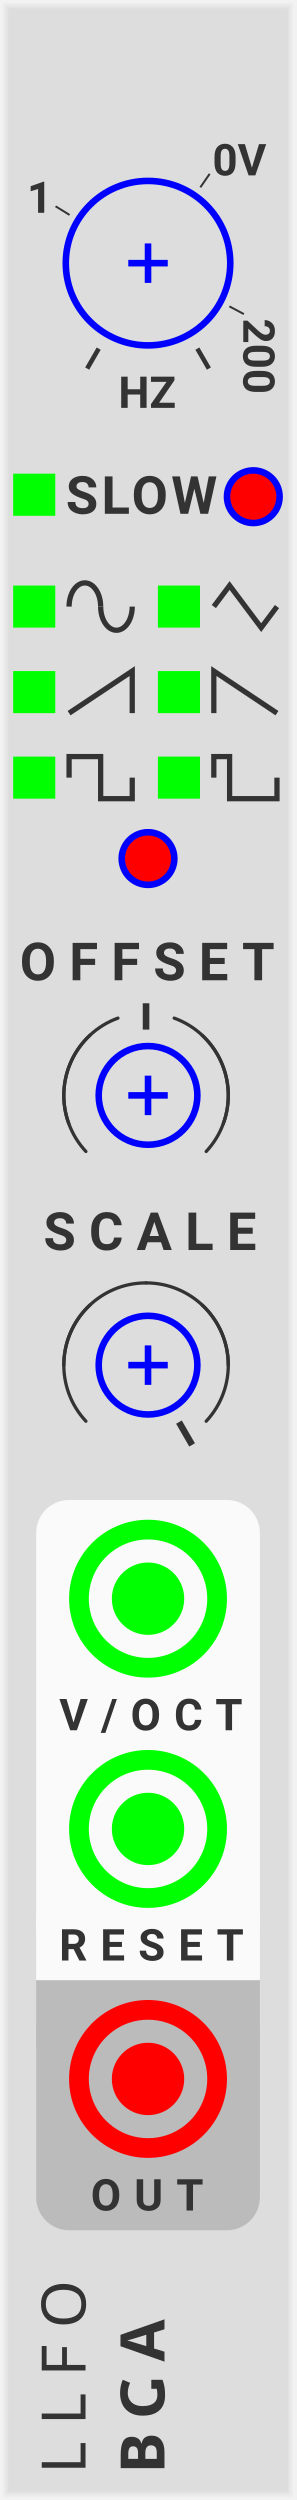
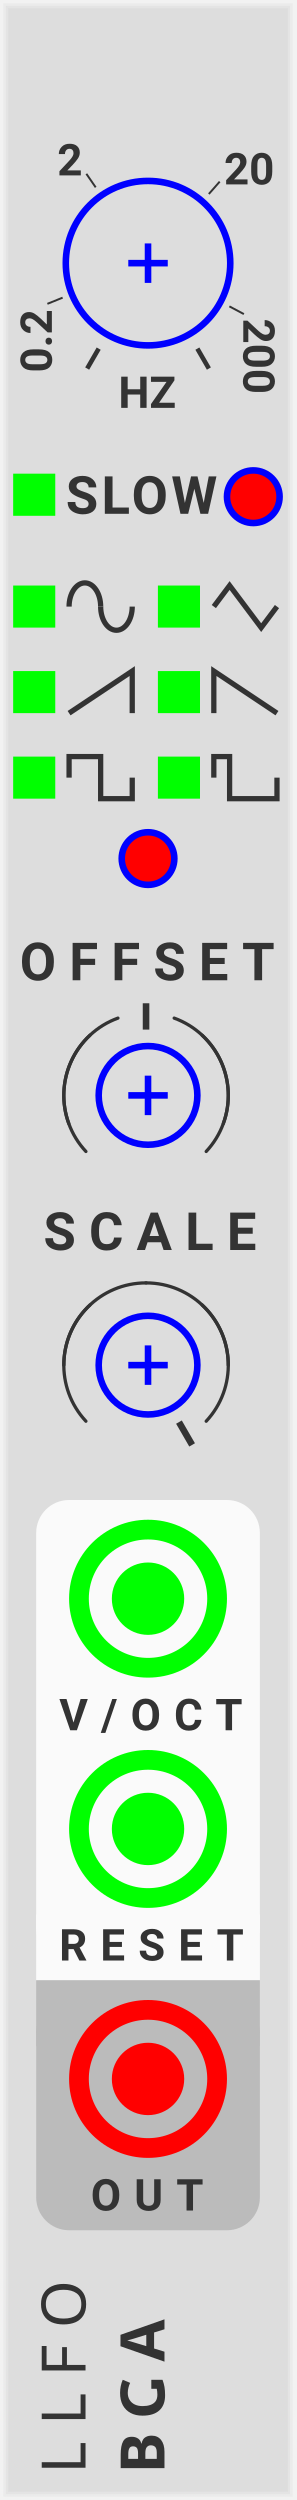
<svg xmlns="http://www.w3.org/2000/svg" xmlns:xlink="http://www.w3.org/1999/xlink" version="1.1" width="45" height="380" viewBox="0 0 45 380">
  <style>
    text {
      fill: #333;
      font-family: 'Roboto', sans-serif;
      font-weight: bold;
    }
    text.title {
      font-family: 'Comfortaa', sans-serif;
      font-weight: normal;
    }
    text.brand {
      font-family: 'Audiowide', sans-serif;
      font-weight: bold;
    }
  </style>
  <defs>
    <symbol id="knob-medium" viewBox="0 0 26px 26px">
      <g transform="translate(13 13)">
        <polyline points="-3,0 3,0" stroke-width="1" stroke="#00f" />
        <polyline points="0,-3 0,3" stroke-width="1" stroke="#00f" />
        <circle cx="0" cy="0" r="12.5" stroke-width="1" stroke="#00f" fill="none" />
      </g>
    </symbol>
    <symbol id="knob-smallest" viewBox="0 0 16px 16px">
      <g transform="translate(8 8)">
        <polyline points="-3,0 3,0" stroke-width="1" stroke="#00f" />
        <polyline points="0,-3 0,3" stroke-width="1" stroke="#00f" />
        <circle r="7.5" stroke-width="1" stroke="#00f" fill="none" />
      </g>
    </symbol>
    <symbol id="knobguide-frequency-llfo" viewBox="0 0 45px 45px">
      <g transform="translate(22.5 22.5)">
        <polyline points="0,0 3.5,0" stroke-width="0.7" stroke="#333" transform="rotate(-240) translate(15 0)" />
        <polyline points="0,0 3.5,0" stroke-width="0.7" stroke="#333" transform="rotate(60) translate(15 0)" />
-         <g transform="rotate(-148.42) translate(14 0)">
+         <g transform="rotate(-202) translate(14 0)">
          <polyline points="0,0 2.5,0" stroke-width="0.3" stroke="#333" transform="translate(0 0)" />
-           <text font-size="5.0pt" transform="translate(5 0) rotate(148.42) translate(-2.2 2.3)">1</text>
+           <text font-size="5.0pt" transform="translate(5 0) rotate(202) translate(3 9.5) rotate(-90)">0.2</text>
        </g>
-         <g transform="rotate(-55.39) translate(14 0)">
+         <g transform="rotate(-48.68) translate(14 0)">
          <polyline points="0,0 2.5,0" stroke-width="0.3" stroke="#333" transform="translate(0 0)" />
-           <text font-size="5.0pt" transform="translate(5 0) rotate(55.39) translate(-1.0 2.3)">0V</text>
+           <text font-size="5.0pt" transform="translate(5 0) rotate(48.68) translate(-1 2.3)">20</text>
+         </g>
+         <g transform="rotate(-124.62) translate(14 0)">
+           <polyline points="0,0 2.5,0" stroke-width="0.3" stroke="#333" transform="translate(0 0)" />
+           <text font-size="5.0pt" transform="translate(5 0) rotate(124.62) translate(-3.0 2.3)">2</text>
        </g>
        <g transform="rotate(27.98) translate(14 0)">
          <polyline points="0,0 2.5,0" stroke-width="0.3" stroke="#333" transform="translate(0 0)" />
          <text font-size="5.0pt" transform="translate(5 0) rotate(-27.98) translate(-2.3 -0.5) rotate(90)">200</text>
        </g>
        <text font-size="5.0pt" transform="translate(-4.5 22)">HZ</text>
      </g>
    </symbol>
    <symbol id="knobguide-maxtick" viewBox="0 0 40px 40px">
      <g transform="translate(20 20)">
        <g transform="rotate(60) translate(10 0)">
          <polyline points="0,0 4,0" stroke-width="1" stroke="#333" />
        </g>
        <path d="M 0 -12.5 A 12.5 12.5 0 0 1 12.5 0" stroke="#333" stroke-width="0.5" stroke-linecap="round" fill="none" transform="rotate(0)" />
        <path d="M 0 -12.5 A 12.5 12.5 0 0 1 12.5 0" stroke="#333" stroke-width="0.5" stroke-linecap="round" fill="none" transform="rotate(43)" />
        <path d="M 0 -12.5 A 12.5 12.5 0 0 0 -12.5 0" stroke="#333" stroke-width="0.5" stroke-linecap="round" fill="none" transform="rotate(0)" />
        <path d="M 0 -12.5 A 12.5 12.5 0 0 0 -12.5 0" stroke="#333" stroke-width="0.5" stroke-linecap="round" fill="none" transform="rotate(-43)" />
      </g>
    </symbol>
    <symbol id="knobguide-centertick" viewBox="0 0 40px 40px">
      <g transform="translate(20 20)">
        <g transform="rotate(-90) translate(10 0)">
          <polyline points="0,0 4,0" stroke-width="1" stroke="#333" />
        </g>
        <path d="M 0 -12.5 A 12.5 12.5 0 0 1 12.5 0" stroke="#333" stroke-width="0.5" stroke-linecap="round" fill="none" transform="rotate(20)" />
        <path d="M 0 -12.5 A 12.5 12.5 0 0 1 12.5 0" stroke="#333" stroke-width="0.5" stroke-linecap="round" fill="none" transform="rotate(43)" />
        <path d="M 0 -12.5 A 12.5 12.5 0 0 0 -12.5 0" stroke="#333" stroke-width="0.5" stroke-linecap="round" fill="none" transform="rotate(-20)" />
        <path d="M 0 -12.5 A 12.5 12.5 0 0 0 -12.5 0" stroke="#333" stroke-width="0.5" stroke-linecap="round" fill="none" transform="rotate(-43)" />
      </g>
    </symbol>
    <symbol id="input" viewBox="0 0 24px 24px">
      <g transform="translate(12 12)">
        <circle cx="0" cy="0" r="5" stroke-width="1" stroke="#0f0" fill="#0f0" />
        <circle cx="0" cy="0" r="10.5" stroke-width="3" stroke="#0f0" fill="none" />
      </g>
    </symbol>
    <symbol id="output" viewBox="0 0 24px 24px">
      <g transform="translate(12 12)">
        <circle cx="0" cy="0" r="5" stroke-width="1" stroke="#f00" fill="#f00" />
        <circle cx="0" cy="0" r="10.5" stroke-width="3" stroke="#f00" fill="none" />
      </g>
    </symbol>
    <symbol id="button-small" viewBox="0 0 9px 9px">
      <g transform="translate(4.5 4.5)">
        <circle r="4" stroke-width="1" stroke="#00f" fill="#f00" />
      </g>
    </symbol>
    <symbol id="light-small" viewBox="0 0 6.4px 6.4px">
      <rect width="6.4" height="6.4" fill="#0f0" />
    </symbol>
  </defs>
  <rect width="100%" height="100%" fill="#ddd" />
  <polyline points="1,1 44,1 44,379 1,379 1,1" stroke="#e4e4e4" stroke-width="0.5" fill="none" />
  <polyline points="0.5,0.5 44.5,0.5 44.5,379.5 0.5,379.5 0.5,0.5" stroke="#ebebeb" stroke-width="0.8" fill="none" />
  <polyline points="0,0 45,0 45,380 0,380 0,0" stroke="#f2f2f2" stroke-width="1" fill="none" />
  <g transform="rotate(-90) translate(-376 13)">
    <text class="title" font-size="7pt" letter-spacing="2.5px">LLFO</text>
    <g transform="translate(0 12)">
      <text class="brand" font-size="7pt" letter-spacing="2px">BGA</text>
      <rect width="3.0" height="3" fill="#ddd" transform="translate(11.5 -5)" />
    </g>
  </g>
  <g transform="translate(0 25)">
    <use id="FREQUENCY_PARAM" xlink:href="#knob-medium" transform="translate(9.5 2)" />
    <use xlink:href="#knobguide-frequency-llfo" transform="translate(0 -7.5)" />
  </g>
  <g transform="translate(2 72)">
    <use id="SLOW_PARAM" xlink:href="#button-small" transform="translate(32 -1)" />
    <use id="SLOW_LIGHT" xlink:href="#light-small" transform="translate(0 0)" />
    <text font-size="6pt" letter-spacing="0.5px" transform="translate(8 6.1)">SLOW</text>
  </g>
  <g transform="translate(0.5 88)">
    <g transform="translate(9 0)">
      <g transform="translate(0 0)">
        <use id="SINE_LIGHT" xlink:href="#light-small" transform="translate(-7.5 1)" />
        <g transform="translate(1 1) scale(0.8)">
          <path d="M 0 4 A 2 3 0 0 1 6 4" stroke="#333" stroke-width="1" fill="none" />
          <path d="M 6 4 A 2 3 0 0 0 12 4" stroke="#333" stroke-width="1" fill="none" />
        </g>
      </g>
      <g transform="translate(0 13)">
        <use id="RAMP_UP_LIGHT" xlink:href="#light-small" transform="translate(-7.5 1)" />
        <g transform="translate(1 1) scale(0.8)">
          <polyline points="0,8 12,0 12,8" stroke-width="1" stroke="#333" fill="none" />
        </g>
      </g>
      <g transform="translate(0 26)">
        <use id="SQUARE_LIGHT" xlink:href="#light-small" transform="translate(-7.5 1)" />
        <g transform="translate(1 1) scale(0.8)">
          <polyline points="0,4 0,0 6,0 6,8 12,8 12,4" stroke-width="1" stroke="#333" fill="none" />
        </g>
      </g>
    </g>
    <g transform="translate(31 0)">
      <g transform="translate(0 0)">
        <use id="TRIANGLE_LIGHT" xlink:href="#light-small" transform="translate(-7.5 1)" />
        <g transform="translate(1 1) scale(0.8)">
          <polyline points="0,4 3,0 9,8 12,4" stroke-width="1" stroke="#333" fill="none" />
        </g>
      </g>
      <g transform="translate(0 13)">
        <use id="RAMP_DOWN_LIGHT" xlink:href="#light-small" transform="translate(-7.5 1)" />
        <g transform="translate(1 1) scale(0.8)">
          <polyline points="0,8 0,0 12,8" stroke-width="1" stroke="#333" fill="none" />
        </g>
      </g>
      <g transform="translate(0 26)">
        <use id="PULSE_LIGHT" xlink:href="#light-small" transform="translate(-7.5 1)" />
        <g transform="translate(1 1) scale(0.8)">
          <polyline points="0,4 0,0 3,0 3,8 12,8 12,4" stroke-width="1" stroke="#333" fill="none" />
        </g>
      </g>
    </g>
    <use id="WAVE_PARAM" xlink:href="#button-small" transform="translate(17.5 38)" />
  </g>
  <g transform="translate(0 149)">
    <text font-size="6pt" letter-spacing="2px" transform="translate(3 0)">OFFSET</text>
    <use id="OFFSET_PARAM" xlink:href="#knob-smallest" transform="translate(14.5 9.5)" />
    <use xlink:href="#knobguide-centertick" transform="translate(2.2 -2.5)" />
  </g>
  <g transform="translate(0 190)">
    <text font-size="6pt" letter-spacing="2px" transform="translate(6.6 0)">SCALE</text>
    <use id="SCALE_PARAM" xlink:href="#knob-smallest" transform="translate(14.5 9.5)" />
    <use xlink:href="#knobguide-maxtick" transform="translate(2.2 -2.5)" />
  </g>
  <g transform="translate(0 228)">
    <g transform="translate(5.5 0)">
      <rect width="34" height="10" fill="#fafafa" transform="translate(0 63)" />
      <rect width="34" height="70" rx="5" fill="#fafafa" />
      <use id="PITCH_INPUT" xlink:href="#input" transform="translate(5 3)" />
      <text font-size="5pt" letter-spacing="2px" transform="translate(3.5 35)">V/OCT</text>
      <use id="RESET_INPUT" xlink:href="#input" transform="translate(5 38)" />
      <text font-size="5pt" letter-spacing="2px" transform="translate(3.5 70)">RESET</text>
    </g>
    <g transform="translate(5.5 76)">
      <rect width="34" height="10" fill="#bbb" transform="translate(0 -3)" />
      <rect width="34" height="35" rx="5" fill="#bbb" />
      <use id="OUT_OUTPUT" xlink:href="#output" transform="translate(5 0)" />
      <text font-size="5pt" letter-spacing="2px" transform="translate(8.3 32)">OUT</text>
    </g>
  </g>
</svg>
